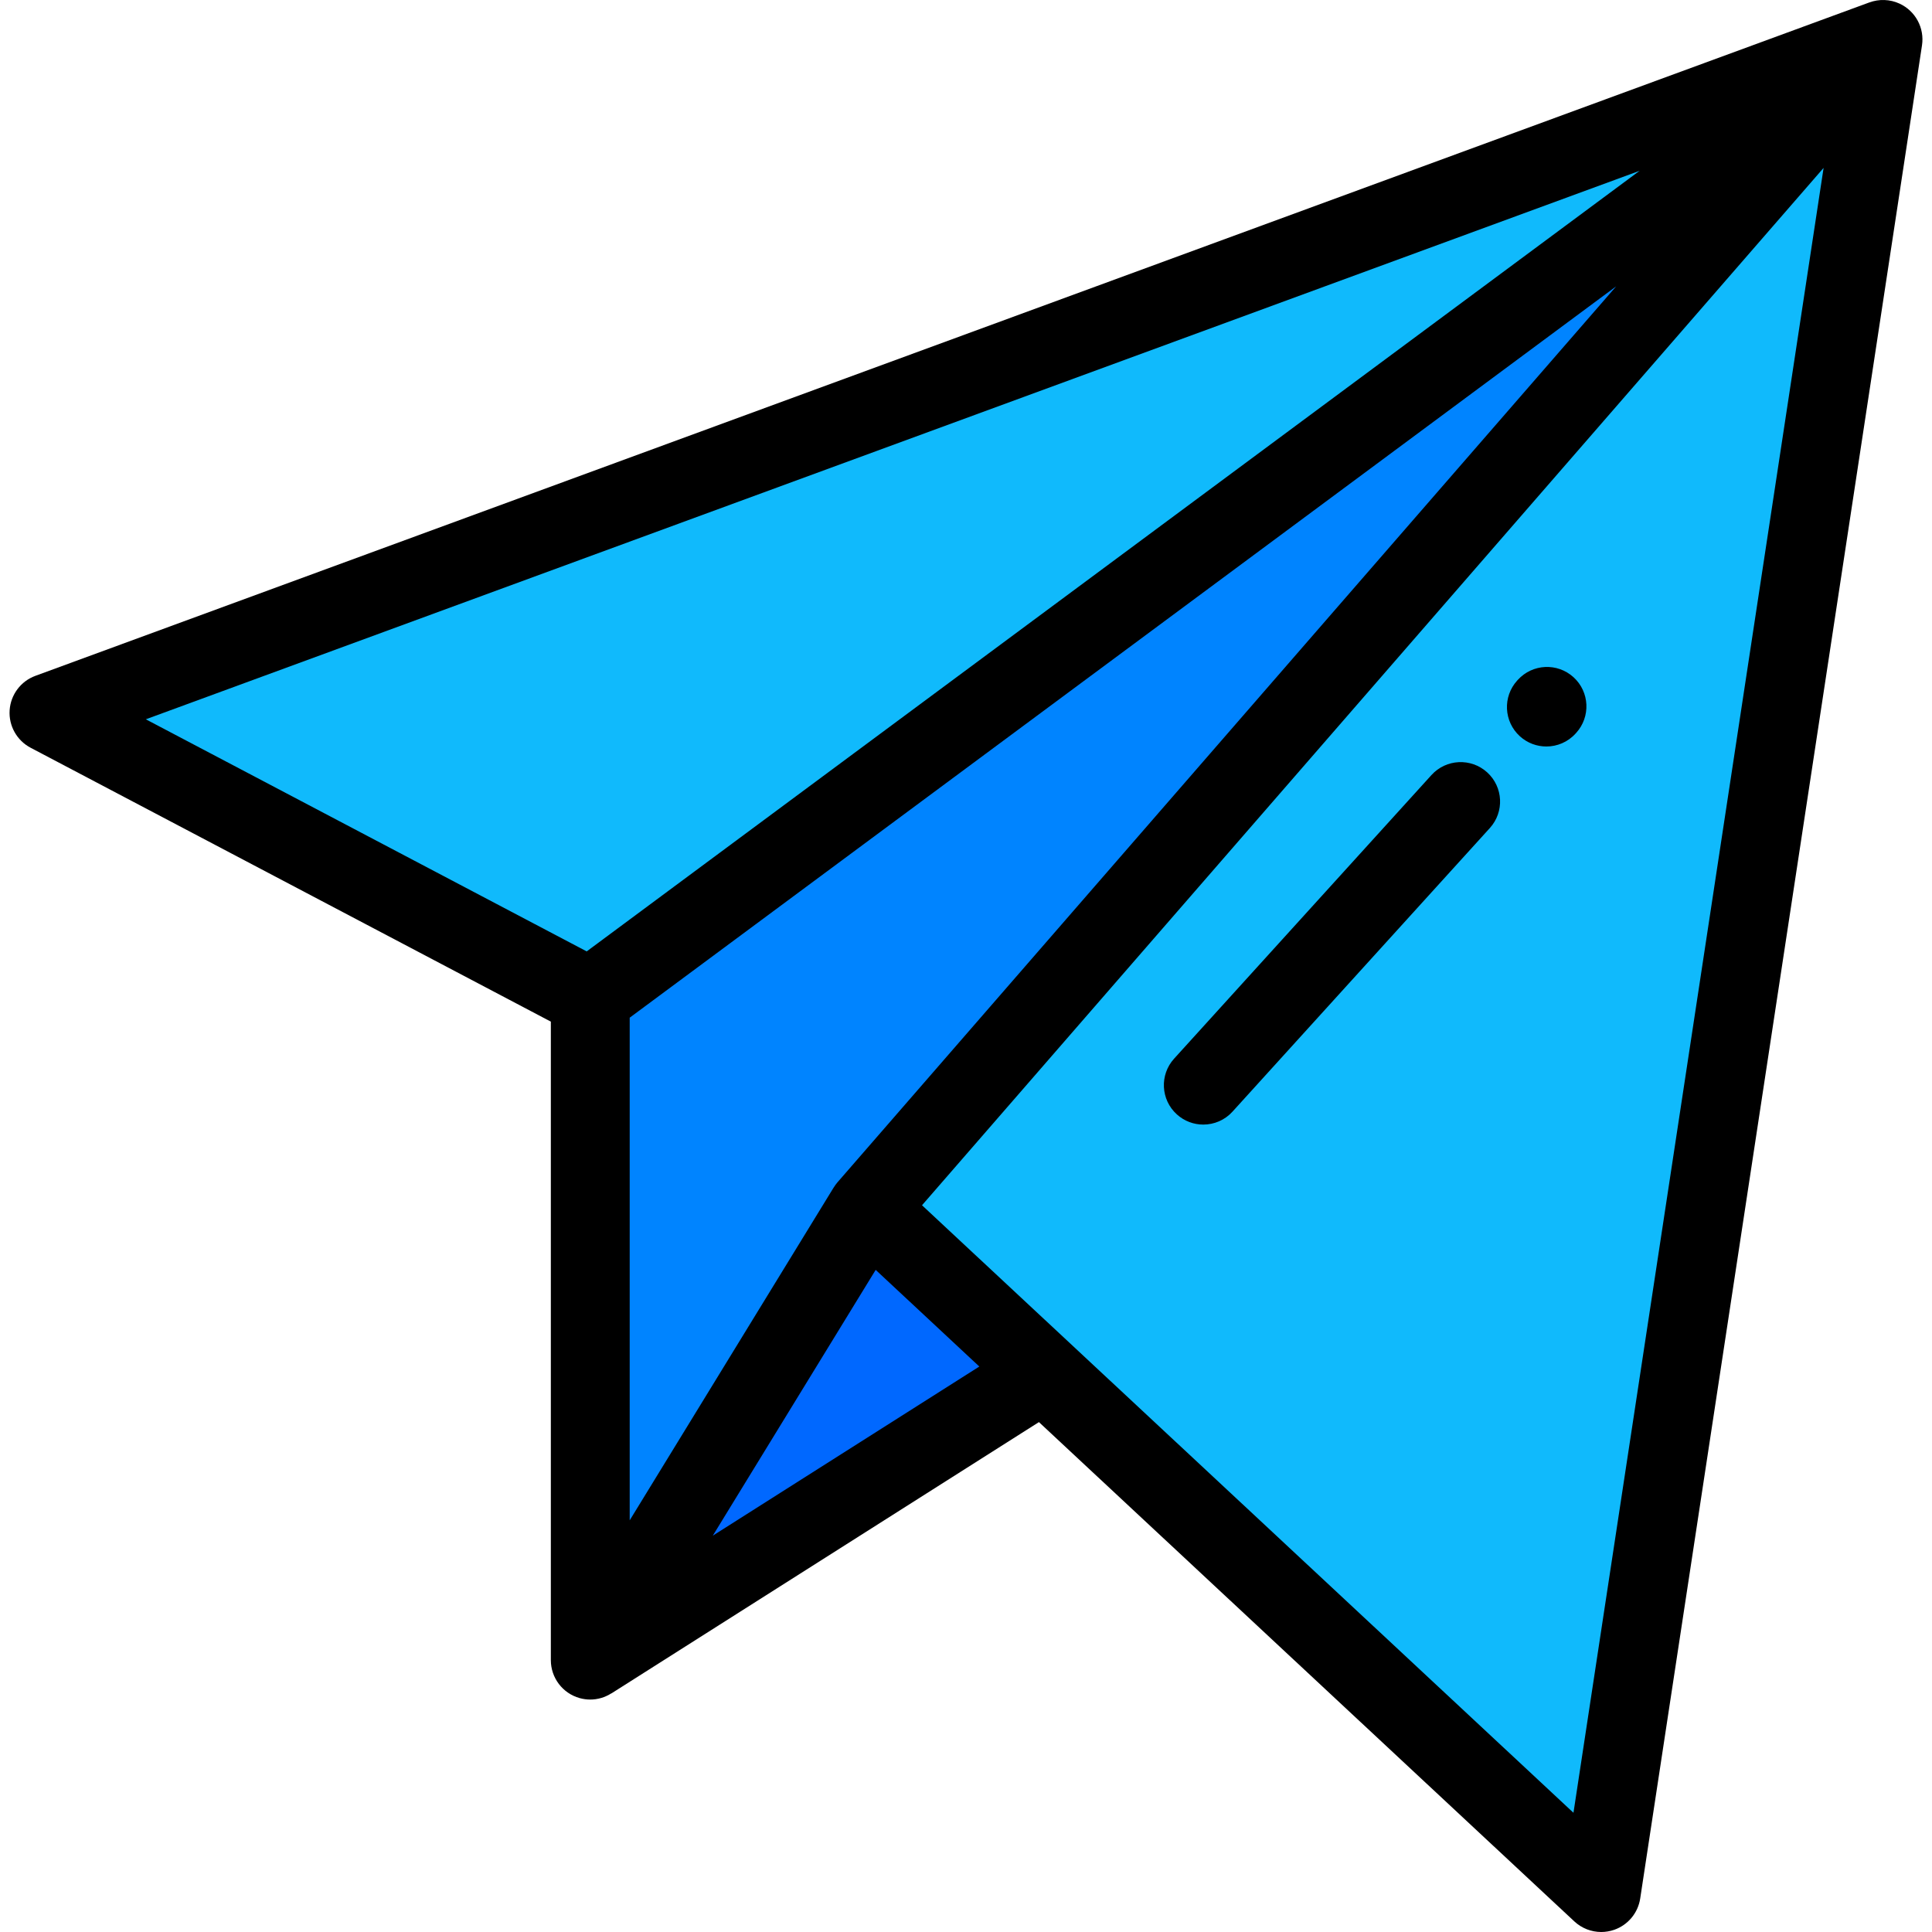
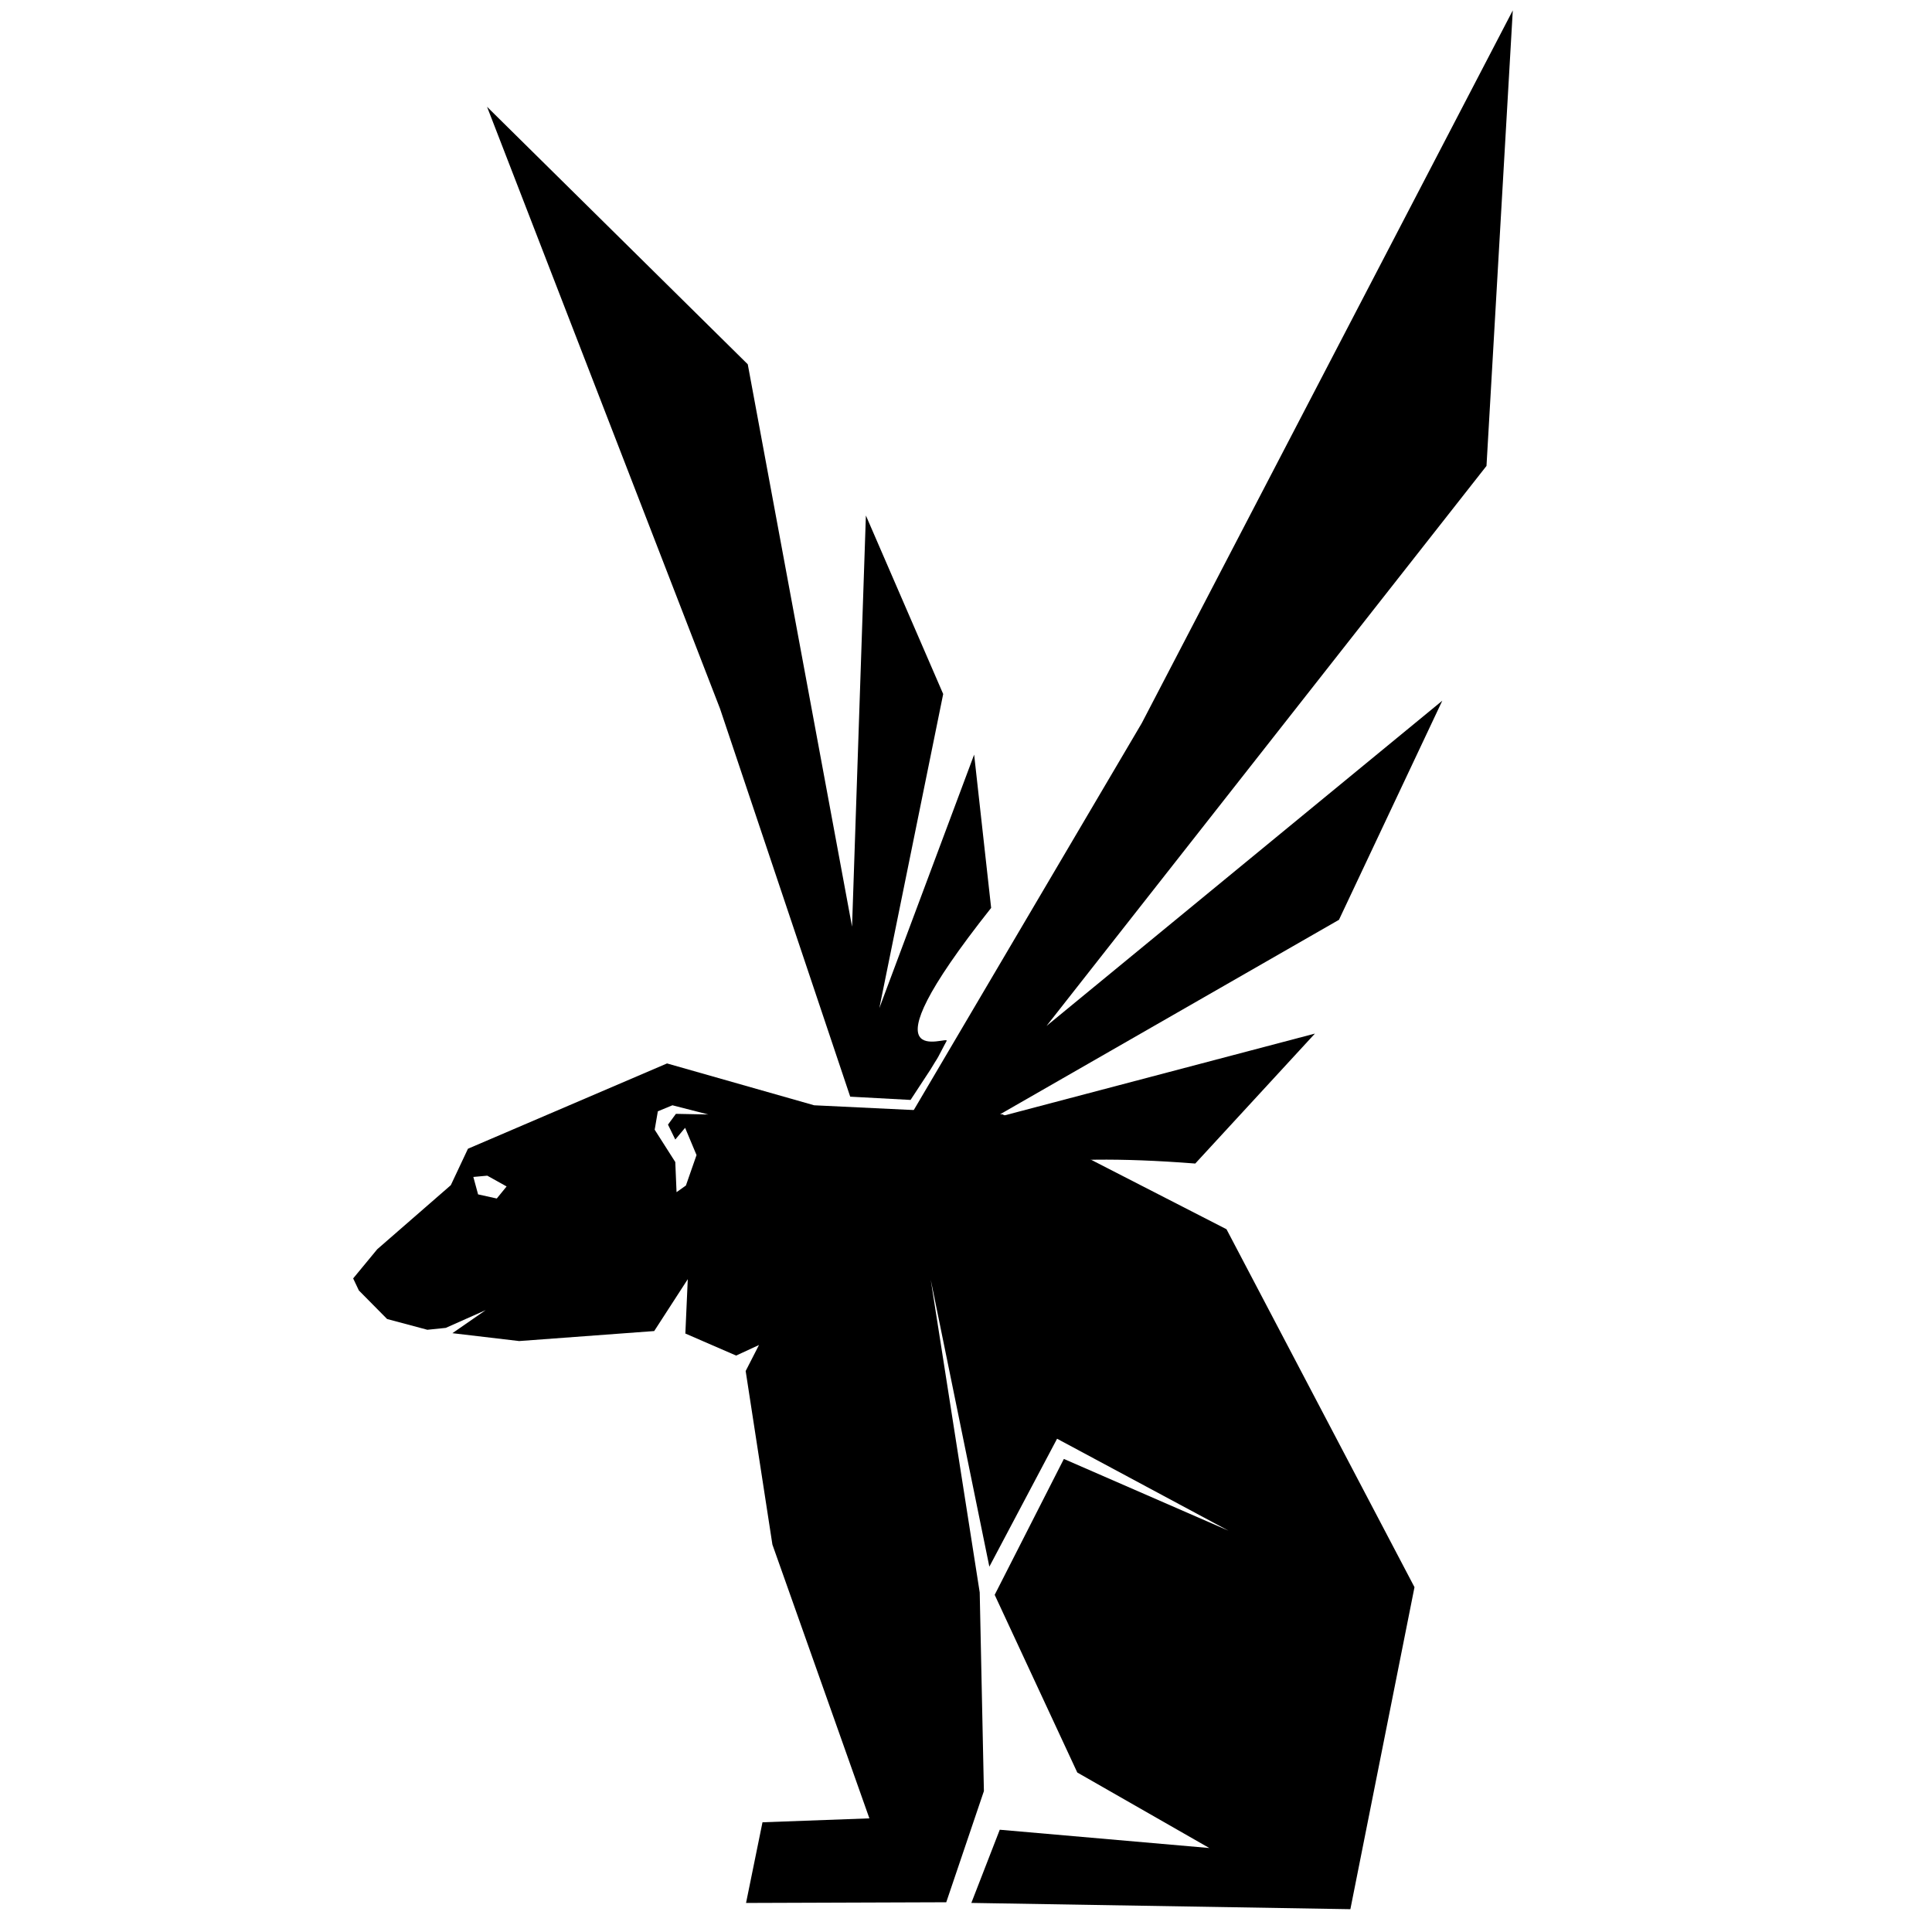
- <svg xmlns="http://www.w3.org/2000/svg" version="1.1" id="Layer_1" x="0px" y="0px" viewBox="0 0 512.003 512.003" style="enable-background:new 0 0 512.003 512.003;" xml:space="preserve">
-   <polygon style="fill:#0068FF;" points="276.547,363.724 156.428,439.952 229.841,320.17 " />
-   <g>
-     <polygon style="fill:#10BAFC;" points="424.343,501.551 229.841,320.17 499.021,10.446  " />
-     <polygon style="fill:#10BAFC;" points="156.428,264.439 12.979,188.915 499.021,10.446  " />
+ <svg xmlns="http://www.w3.org/2000/svg" width="100%" height="100%" viewBox="0 0 93 93" version="1.1" xml:space="preserve" style="fill-rule:evenodd;clip-rule:evenodd;stroke-linejoin:round;stroke-miterlimit:2;">
+   <g id="Artboard1" transform="matrix(0.903635,0,0,0.922309,-0.370632,-0.631486)">
+     <rect x="0.41" y="0.685" width="102.49" height="100.042" style="fill:none;" />
+     <g transform="matrix(0.628099,0,0,0.615382,16.0863,47.4891)">
+       <path d="M79.063,28.195L60.064,18.45L44.091,17.683L31.614,14.134L14.73,21.368L13.275,24.46L7.037,29.892L4.994,32.367L5.478,33.388L7.872,35.809L11.287,36.723L12.846,36.562L16.235,35.056L13.411,37.012L19.071,37.679L30.526,36.831L33.373,32.432L33.168,37.042L37.475,38.91L39.413,38.014L38.283,40.22L40.551,54.94L48.776,78.16L39.71,78.493L38.315,85.335L55.295,85.276L58.488,75.847L58.133,58.998L53.98,32.483L58.95,56.815L64.694,45.963L79.237,53.764L65.27,47.677L59.402,59.203L66.408,74.271L77.606,80.676L59.833,79.125L57.423,85.332L89.569,85.864L95.007,58.553L79.063,28.195ZM17.174,25.59L15.589,25.24L15.186,23.761L16.368,23.653L18.008,24.567L17.174,25.59ZM32.314,20.588L33.147,19.593L34.116,21.906L33.215,24.488L32.421,25.052L32.314,22.497L30.566,19.754L30.834,18.194L32.072,17.683L35.11,18.463L32.367,18.409L31.695,19.324L32.314,20.588Z" style="fill-rule:nonzero;" />
+     </g>
+     <g transform="matrix(0.776006,0.258808,-0.264156,0.760295,24.6036,-5.88445)">
+       <path d="M28.326,24.005L46.518,56.417L38.759,30.833L47.253,40.197L49.903,60.858L50.426,43.277L54.682,52.35C49.918,65.731 54.806,60.977 54.729,61.47C54.7,61.653 54.657,61.878 54.586,62.364C54.513,62.859 54.547,62.585 54.336,63.56L53.746,65.851L49.965,66.914C49.965,66.914 33.83,45.77 33.83,45.77C33.83,45.77 6.895,13.624 6.895,13.624L28.326,24.005Z" style="fill-rule:nonzero;" />
+     </g>
+     <g transform="matrix(0.391294,0.92365,-0.942737,0.383371,91.1422,-10.3645)">
+       <path d="M28.326,24.005L46.518,56.417L38.759,30.833L47.253,40.197L49.903,60.858L52.256,43.632L56.126,52C48.726,66.524 55.212,64.22 53.585,64.939C53.246,65.089 53.892,64.78 52.16,65.585L50.664,66.301L50.761,68.28L33.83,45.77L6.895,13.624L28.326,24.005Z" style="fill-rule:nonzero;" />
+     </g>
  </g>
-   <polygon style="fill:#0084FF;" points="156.428,264.439 156.428,439.952 229.841,320.17 499.021,10.446 " />
-   <path d="M409.804,197.83c-2.509,0-5.026-0.898-7.027-2.72c-4.269-3.883-4.582-10.491-0.699-14.76l0.164-0.181  c3.883-4.268,10.493-4.582,14.76-0.698c4.27,3.883,4.582,10.491,0.699,14.76l-0.164,0.181  C415.475,196.679,412.644,197.83,409.804,197.83z" />
-   <path d="M318.886,298.027c-2.505,0-5.018-0.895-7.019-2.71c-4.274-3.879-4.594-10.487-0.716-14.759l68.202-75.162  c3.877-4.274,10.487-4.594,14.759-0.717c4.274,3.878,4.594,10.487,0.717,14.759L326.627,294.6  C324.565,296.871,321.731,298.027,318.886,298.027z" />
-   <path d="M503.407,0.963c-2.579-1.193-5.448-1.251-7.987-0.32c0-0.002,0-0.003-0.001-0.005L9.377,179.106  c-3.876,1.423-6.551,4.996-6.823,9.116c-0.275,4.12,1.904,8.015,5.558,9.939l137.867,72.584v169.208  c0,4.679,3.111,8.787,7.612,10.057c0.94,0.265,1.895,0.393,2.837,0.393c1.992,0,3.923-0.589,5.586-1.644  c0.004,0.006,0.008,0.01,0.014,0.017l113.3-71.9l141.89,132.319c1.966,1.833,4.523,2.807,7.127,2.807c1.15,0,2.31-0.19,3.431-0.58  c3.66-1.273,6.315-4.467,6.898-8.299l74.678-491.105C510.051,7.42,507.628,2.915,503.407,0.963z M434.512,45.265l-279.03,206.867  l-116.834-61.51L434.512,45.265z M166.877,269.699l261.434-193.82L221.954,313.315c-0.386,0.444-0.718,0.915-1.016,1.401  c-0.002-0.003-0.004-0.004-0.007-0.007l-54.055,88.198V269.699H166.877z M188.896,406.972l43.17-70.439l27.465,25.613  L188.896,406.972z M416.988,480.407L244.345,319.408l238.93-274.914L416.988,480.407z" />
-   <g>
- </g>
-   <g>
- </g>
-   <g>
- </g>
-   <g>
- </g>
-   <g>
- </g>
-   <g>
- </g>
-   <g>
- </g>
-   <g>
- </g>
-   <g>
- </g>
-   <g>
- </g>
-   <g>
- </g>
-   <g>
- </g>
-   <g>
- </g>
-   <g>
- </g>
-   <g>
- </g>
</svg>
